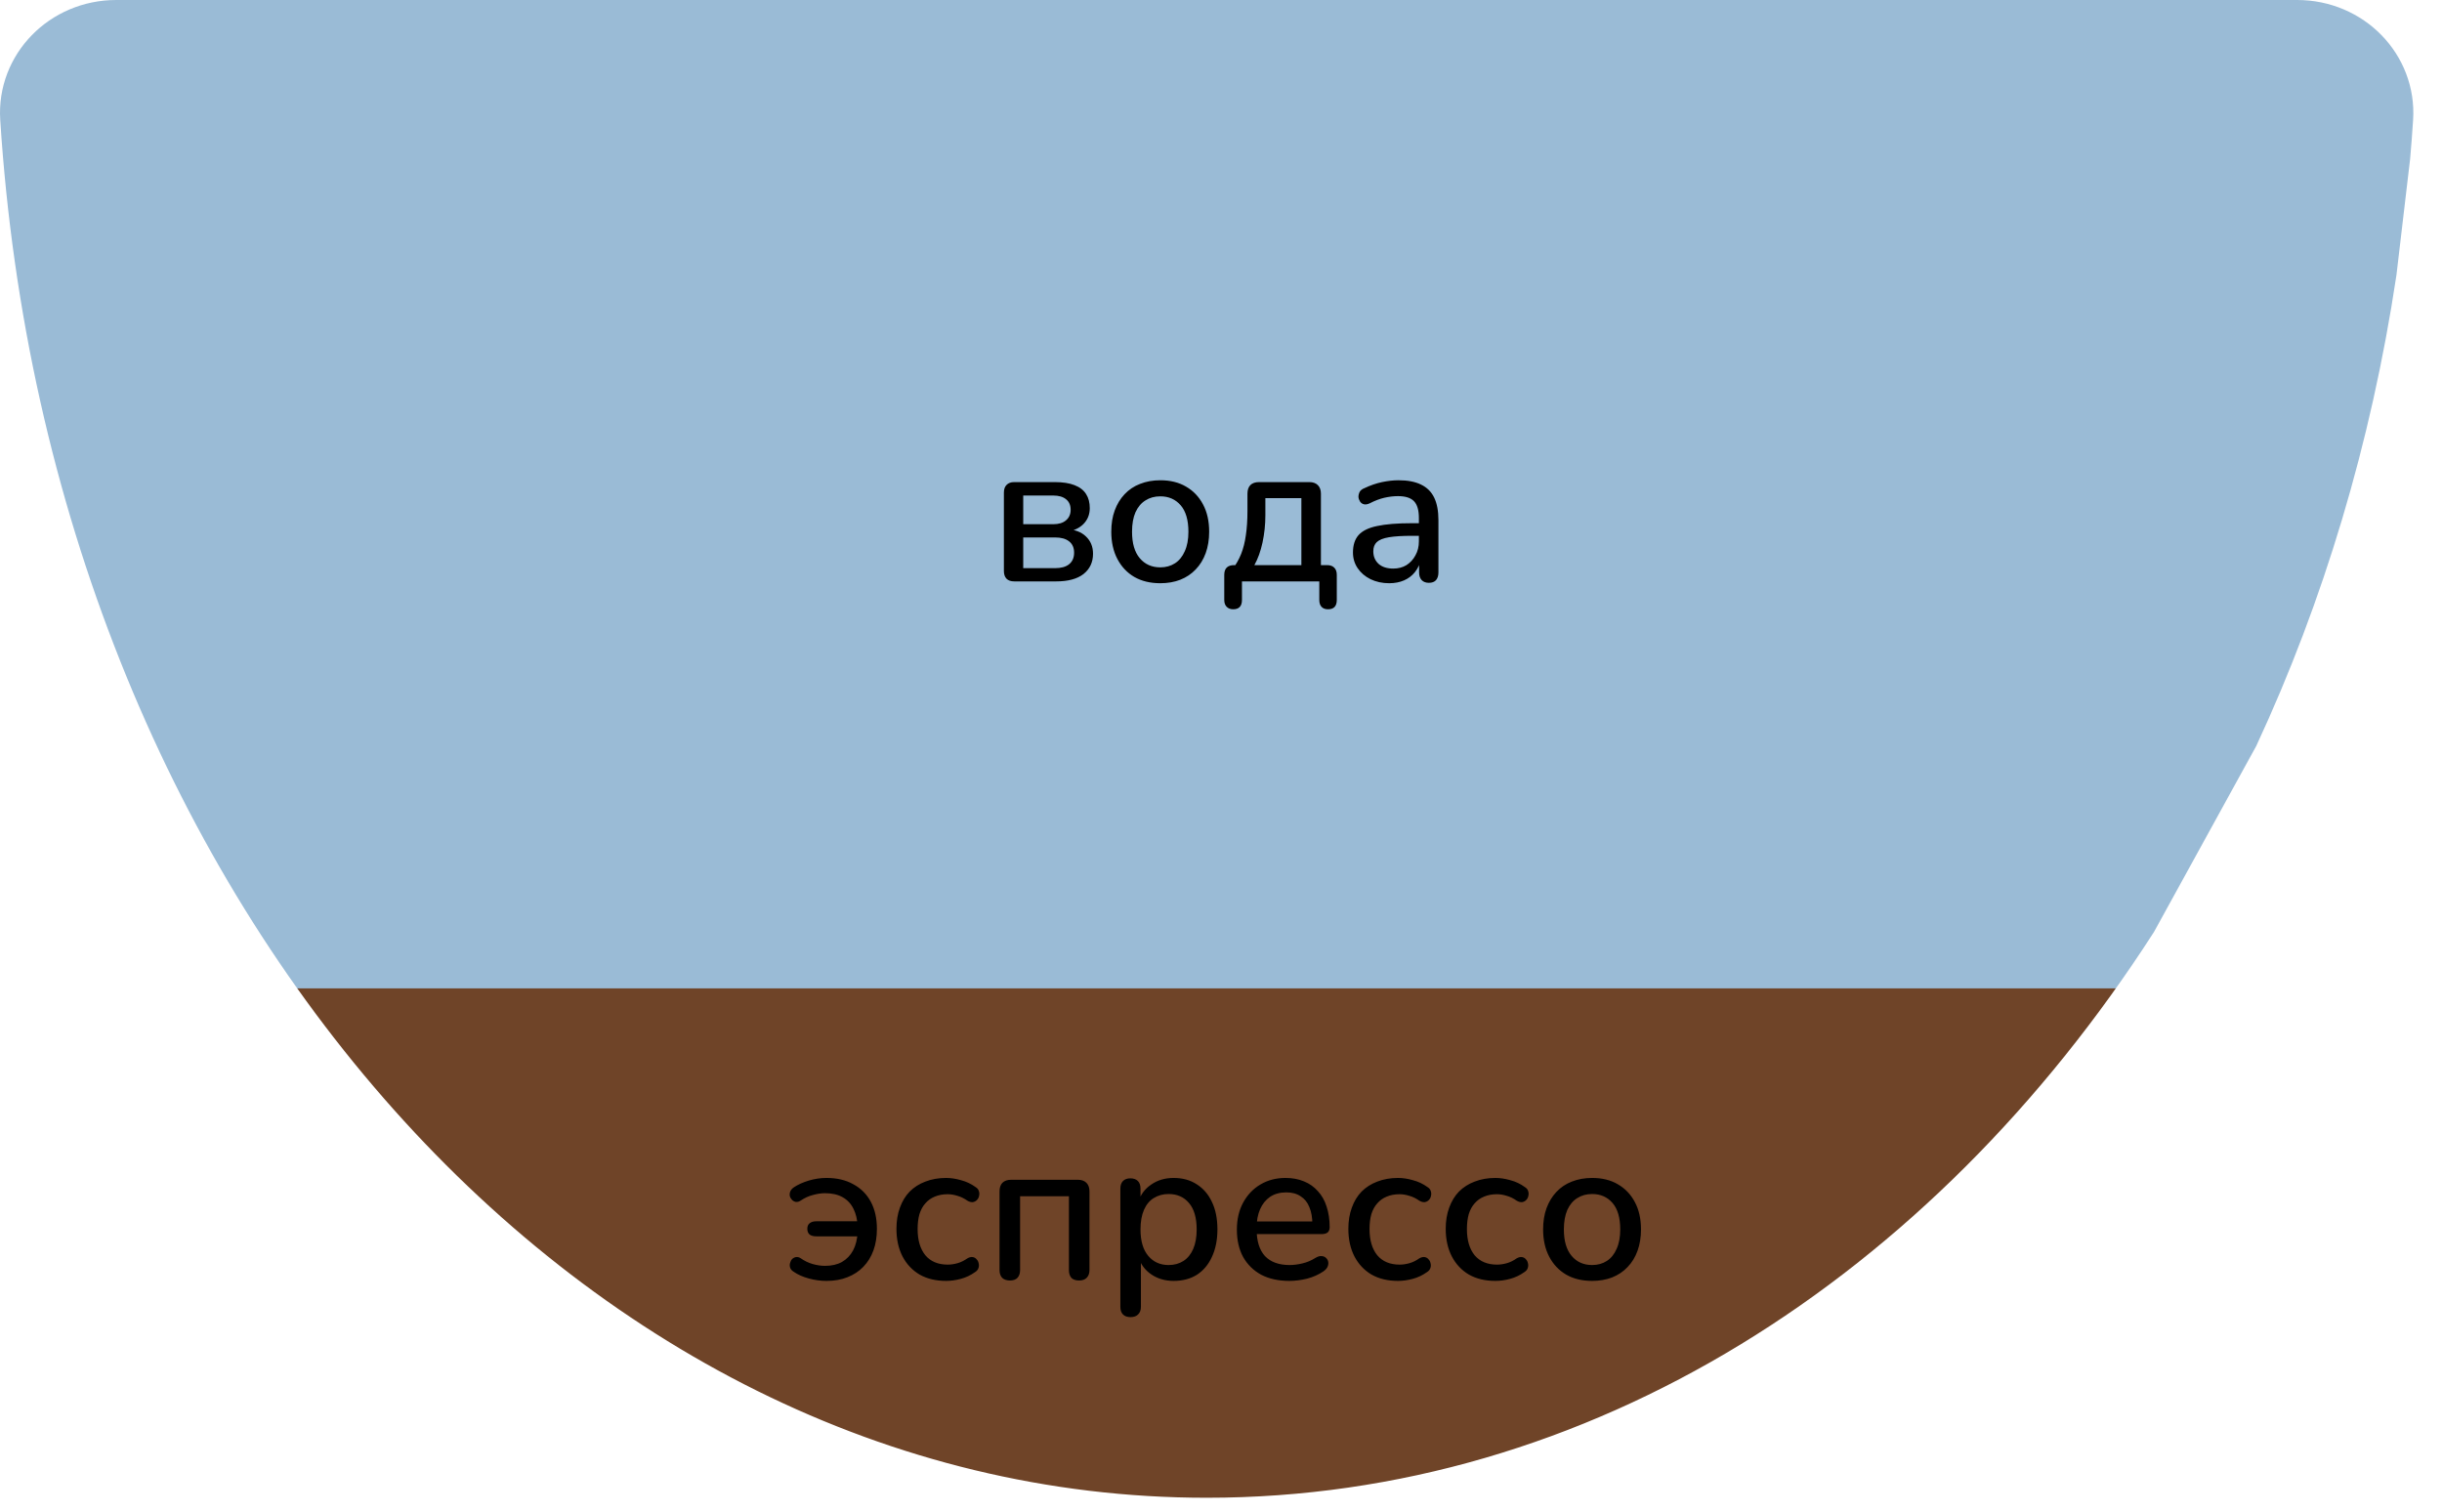
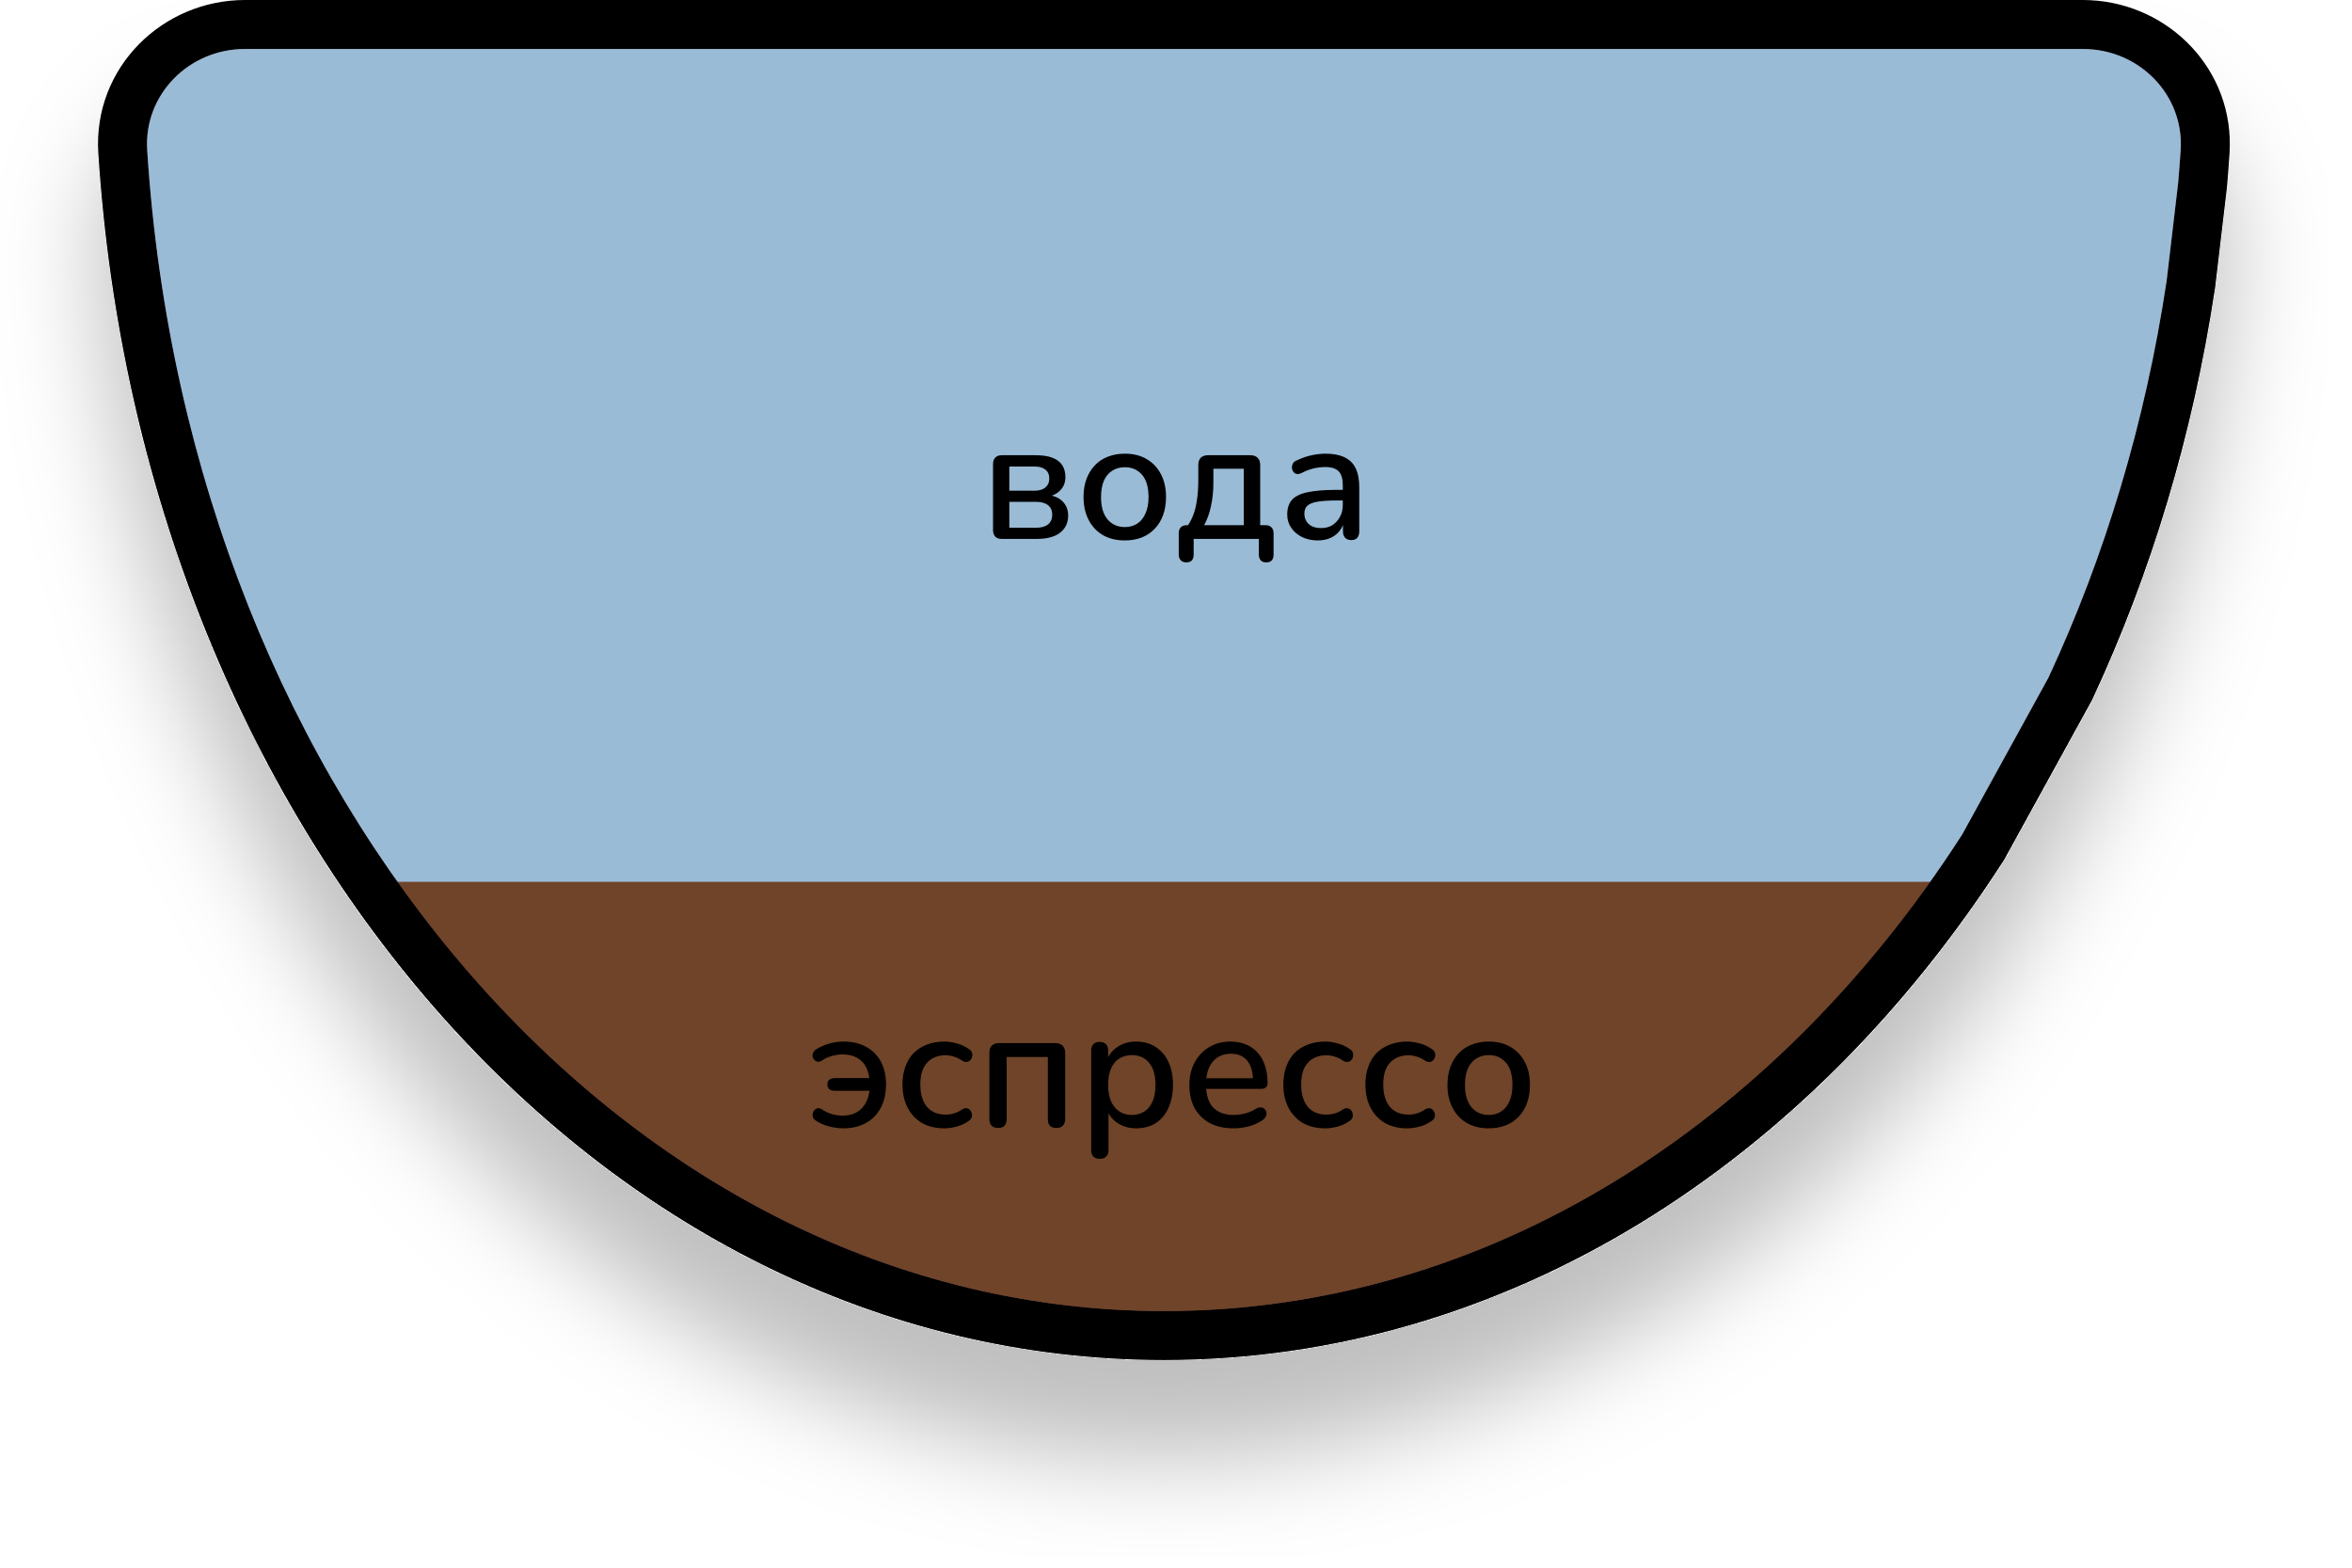
- <svg xmlns="http://www.w3.org/2000/svg" width="84" height="52" viewBox="0 0 84 52" fill="none">
-   <mask id="mask0_72_121" style="mask-type:alpha" maskUnits="userSpaceOnUse" x="0" y="0" width="84" height="52">
-     <path d="M3.999 1H79.016C80.757 1 82.113 2.405 82.008 4.059C81.98 4.494 81.947 4.928 81.909 5.362L81.441 9.335C80.586 15.023 78.964 20.372 76.717 25.212L73.231 31.551C65.747 43.169 54.283 50.523 41.507 50.523C20.338 50.522 2.682 30.253 1.006 4.059C0.9 2.405 2.258 1 3.999 1Z" fill="#633B48" stroke="#7F505F" stroke-width="2" />
-   </mask>
-   <g mask="url(#mask0_72_121)">
-     <path d="M-18 -6L29.36 -2.448C37.775 -1.817 46.225 -1.817 54.639 -2.448L102 -6V63H-18V-6Z" fill="#9ABBD6" />
-     <path d="M-18 34L42 34L102 34V103H-18V34Z" fill="#6F4428" />
+ <svg xmlns="http://www.w3.org/2000/svg" width="96" height="64" viewBox="0 0 96 64" fill="none">
+   <g filter="url(#filter0_d_72_121)">
+     <path d="M85.016 1L85.278 1.007C87.972 1.144 90.183 3.388 90.004 6.187C89.975 6.647 89.94 7.104 89.901 7.559L89.897 7.59L89.424 11.601L89.422 11.616L89.419 11.632C88.534 17.517 86.854 23.061 84.517 28.087L84.502 28.118L84.487 28.148L80.964 34.551L80.948 34.581L80.929 34.61C73.159 46.685 61.113 54.523 47.507 54.523C24.935 54.522 6.728 33.046 5.01 6.187C4.825 3.297 7.188 1 9.999 1H85.016Z" fill="#633B48" stroke="black" stroke-width="2" />
+     <mask id="mask0_72_121" style="mask-type:alpha" maskUnits="userSpaceOnUse" x="6" y="2" width="84" height="52">
+       <path d="M9.999 3H85.016C86.757 3 88.114 4.405 88.008 6.059C87.98 6.494 87.947 6.928 87.909 7.362L87.442 11.335C86.587 17.023 84.965 22.372 82.717 27.212L79.232 33.551C71.747 45.169 60.284 52.523 47.507 52.523C26.339 52.522 8.682 32.254 7.006 6.059C6.901 4.405 8.258 3 9.999 3Z" fill="#633B48" stroke="#7F505F" stroke-width="2" />
+     </mask>
+     <g mask="url(#mask0_72_121)">
+       <path d="M-12 -4L35.361 -0.448C43.775 0.183 52.225 0.183 60.64 -0.448L108 -4V65H-12V-4Z" fill="#9ABBD6" />
+       <path d="M-12 36L48 36L108 36V105H-12V36Z" fill="#6F4428" />
+     </g>
+     <path d="M34.428 46.063C34.228 46.063 34.025 46.035 33.819 45.979C33.614 45.923 33.441 45.846 33.301 45.748C33.241 45.711 33.201 45.666 33.182 45.615C33.164 45.559 33.161 45.505 33.175 45.454C33.189 45.398 33.213 45.351 33.245 45.314C33.283 45.277 33.327 45.253 33.378 45.244C33.434 45.235 33.49 45.249 33.546 45.286C33.672 45.375 33.808 45.44 33.952 45.482C34.102 45.524 34.244 45.545 34.379 45.545C34.608 45.545 34.802 45.501 34.96 45.412C35.124 45.319 35.252 45.186 35.345 45.013C35.439 44.836 35.49 44.626 35.499 44.383L35.667 44.53H34.078C33.98 44.53 33.903 44.509 33.847 44.467C33.796 44.42 33.77 44.355 33.77 44.271C33.77 44.187 33.796 44.124 33.847 44.082C33.903 44.035 33.98 44.012 34.078 44.012H35.667L35.499 44.18C35.49 43.951 35.443 43.753 35.359 43.585C35.275 43.412 35.152 43.279 34.988 43.186C34.825 43.093 34.622 43.046 34.379 43.046C34.249 43.046 34.109 43.067 33.959 43.109C33.815 43.146 33.677 43.209 33.546 43.298C33.49 43.335 33.434 43.352 33.378 43.347C33.327 43.338 33.283 43.314 33.245 43.277C33.208 43.24 33.182 43.195 33.168 43.144C33.159 43.093 33.164 43.041 33.182 42.99C33.206 42.934 33.248 42.885 33.308 42.843C33.448 42.75 33.619 42.673 33.819 42.612C34.025 42.551 34.228 42.521 34.428 42.521C34.788 42.521 35.096 42.593 35.352 42.738C35.614 42.878 35.814 43.079 35.954 43.34C36.094 43.601 36.164 43.912 36.164 44.271C36.164 44.546 36.125 44.794 36.045 45.013C35.966 45.232 35.849 45.421 35.695 45.58C35.546 45.734 35.364 45.853 35.149 45.937C34.939 46.021 34.699 46.063 34.428 46.063ZM38.544 46.063C38.194 46.063 37.891 45.991 37.634 45.846C37.382 45.697 37.186 45.489 37.046 45.223C36.906 44.952 36.836 44.635 36.836 44.271C36.836 44 36.876 43.758 36.955 43.543C37.035 43.324 37.147 43.139 37.291 42.99C37.441 42.841 37.62 42.726 37.83 42.647C38.045 42.563 38.283 42.521 38.544 42.521C38.708 42.521 38.878 42.547 39.055 42.598C39.237 42.645 39.405 42.724 39.559 42.836C39.62 42.873 39.657 42.92 39.671 42.976C39.69 43.027 39.692 43.081 39.678 43.137C39.669 43.193 39.643 43.242 39.601 43.284C39.564 43.321 39.517 43.345 39.461 43.354C39.405 43.359 39.345 43.342 39.279 43.305C39.167 43.226 39.053 43.17 38.936 43.137C38.82 43.1 38.708 43.081 38.6 43.081C38.432 43.081 38.283 43.109 38.152 43.165C38.026 43.216 37.919 43.293 37.83 43.396C37.742 43.494 37.674 43.618 37.627 43.767C37.585 43.916 37.564 44.087 37.564 44.278C37.564 44.661 37.653 44.962 37.83 45.181C38.012 45.396 38.269 45.503 38.6 45.503C38.708 45.503 38.82 45.487 38.936 45.454C39.053 45.421 39.167 45.365 39.279 45.286C39.345 45.249 39.405 45.235 39.461 45.244C39.517 45.253 39.562 45.279 39.594 45.321C39.632 45.358 39.655 45.405 39.664 45.461C39.678 45.512 39.676 45.566 39.657 45.622C39.639 45.678 39.599 45.725 39.538 45.762C39.389 45.869 39.226 45.946 39.048 45.993C38.876 46.04 38.708 46.063 38.544 46.063ZM40.739 46.049C40.627 46.049 40.538 46.019 40.473 45.958C40.412 45.893 40.382 45.804 40.382 45.692V42.983C40.382 42.857 40.415 42.759 40.48 42.689C40.55 42.619 40.65 42.584 40.781 42.584H43.077C43.203 42.584 43.301 42.619 43.371 42.689C43.441 42.759 43.476 42.857 43.476 42.983V45.692C43.476 45.804 43.443 45.893 43.378 45.958C43.317 46.019 43.231 46.049 43.119 46.049C43.002 46.049 42.914 46.019 42.853 45.958C42.797 45.893 42.769 45.804 42.769 45.692V43.151H41.089V45.692C41.089 45.804 41.059 45.893 40.998 45.958C40.942 46.019 40.856 46.049 40.739 46.049ZM44.888 47.309C44.776 47.309 44.69 47.279 44.629 47.218C44.569 47.157 44.538 47.069 44.538 46.952V42.892C44.538 42.775 44.569 42.687 44.629 42.626C44.69 42.565 44.774 42.535 44.881 42.535C44.993 42.535 45.08 42.565 45.14 42.626C45.201 42.687 45.231 42.775 45.231 42.892V43.501L45.154 43.354C45.229 43.102 45.376 42.901 45.595 42.752C45.815 42.598 46.074 42.521 46.372 42.521C46.676 42.521 46.939 42.593 47.163 42.738C47.392 42.883 47.567 43.086 47.688 43.347C47.814 43.608 47.877 43.923 47.877 44.292C47.877 44.651 47.814 44.966 47.688 45.237C47.567 45.503 47.394 45.708 47.17 45.853C46.946 45.993 46.68 46.063 46.372 46.063C46.078 46.063 45.822 45.988 45.602 45.839C45.383 45.69 45.236 45.491 45.161 45.244H45.245V46.952C45.245 47.069 45.213 47.157 45.147 47.218C45.087 47.279 45 47.309 44.888 47.309ZM46.197 45.517C46.393 45.517 46.564 45.47 46.708 45.377C46.853 45.284 46.965 45.146 47.044 44.964C47.124 44.782 47.163 44.558 47.163 44.292C47.163 43.891 47.075 43.587 46.897 43.382C46.725 43.177 46.491 43.074 46.197 43.074C46.006 43.074 45.836 43.121 45.686 43.214C45.542 43.303 45.43 43.438 45.35 43.62C45.271 43.802 45.231 44.026 45.231 44.292C45.231 44.689 45.32 44.992 45.497 45.202C45.675 45.412 45.908 45.517 46.197 45.517ZM50.352 46.063C49.979 46.063 49.657 45.993 49.386 45.853C49.12 45.708 48.913 45.505 48.763 45.244C48.619 44.978 48.546 44.663 48.546 44.299C48.546 43.944 48.619 43.634 48.763 43.368C48.908 43.102 49.106 42.894 49.358 42.745C49.61 42.596 49.897 42.521 50.219 42.521C50.457 42.521 50.67 42.561 50.856 42.64C51.043 42.715 51.202 42.827 51.332 42.976C51.468 43.121 51.568 43.298 51.633 43.508C51.703 43.718 51.738 43.954 51.738 44.215C51.738 44.294 51.715 44.355 51.668 44.397C51.622 44.434 51.552 44.453 51.458 44.453H49.106V44.019H51.262L51.143 44.117C51.143 43.884 51.108 43.685 51.038 43.522C50.973 43.359 50.873 43.235 50.737 43.151C50.607 43.062 50.443 43.018 50.247 43.018C50.028 43.018 49.841 43.069 49.687 43.172C49.538 43.275 49.424 43.417 49.344 43.599C49.265 43.781 49.225 43.993 49.225 44.236V44.278C49.225 44.689 49.321 44.999 49.512 45.209C49.708 45.414 49.991 45.517 50.359 45.517C50.499 45.517 50.646 45.498 50.8 45.461C50.959 45.424 51.108 45.361 51.248 45.272C51.328 45.225 51.398 45.204 51.458 45.209C51.524 45.214 51.575 45.235 51.612 45.272C51.654 45.309 51.68 45.356 51.689 45.412C51.699 45.468 51.689 45.526 51.661 45.587C51.633 45.643 51.584 45.694 51.514 45.741C51.356 45.848 51.171 45.93 50.961 45.986C50.751 46.037 50.548 46.063 50.352 46.063ZM54.089 46.063C53.739 46.063 53.436 45.991 53.179 45.846C52.927 45.697 52.731 45.489 52.591 45.223C52.451 44.952 52.381 44.635 52.381 44.271C52.381 44 52.421 43.758 52.5 43.543C52.58 43.324 52.691 43.139 52.836 42.99C52.986 42.841 53.165 42.726 53.375 42.647C53.59 42.563 53.828 42.521 54.089 42.521C54.252 42.521 54.423 42.547 54.6 42.598C54.782 42.645 54.95 42.724 55.104 42.836C55.165 42.873 55.202 42.92 55.216 42.976C55.235 43.027 55.237 43.081 55.223 43.137C55.214 43.193 55.188 43.242 55.146 43.284C55.109 43.321 55.062 43.345 55.006 43.354C54.95 43.359 54.889 43.342 54.824 43.305C54.712 43.226 54.598 43.17 54.481 43.137C54.364 43.1 54.252 43.081 54.145 43.081C53.977 43.081 53.828 43.109 53.697 43.165C53.571 43.216 53.464 43.293 53.375 43.396C53.286 43.494 53.219 43.618 53.172 43.767C53.13 43.916 53.109 44.087 53.109 44.278C53.109 44.661 53.198 44.962 53.375 45.181C53.557 45.396 53.814 45.503 54.145 45.503C54.252 45.503 54.364 45.487 54.481 45.454C54.598 45.421 54.712 45.365 54.824 45.286C54.889 45.249 54.95 45.235 55.006 45.244C55.062 45.253 55.106 45.279 55.139 45.321C55.176 45.358 55.2 45.405 55.209 45.461C55.223 45.512 55.221 45.566 55.202 45.622C55.184 45.678 55.144 45.725 55.083 45.762C54.934 45.869 54.77 45.946 54.593 45.993C54.42 46.04 54.252 46.063 54.089 46.063ZM57.439 46.063C57.089 46.063 56.785 45.991 56.529 45.846C56.277 45.697 56.081 45.489 55.941 45.223C55.801 44.952 55.731 44.635 55.731 44.271C55.731 44 55.77 43.758 55.85 43.543C55.929 43.324 56.041 43.139 56.186 42.99C56.335 42.841 56.515 42.726 56.725 42.647C56.94 42.563 57.178 42.521 57.439 42.521C57.602 42.521 57.773 42.547 57.95 42.598C58.132 42.645 58.3 42.724 58.454 42.836C58.514 42.873 58.552 42.92 58.566 42.976C58.584 43.027 58.587 43.081 58.573 43.137C58.563 43.193 58.538 43.242 58.496 43.284C58.459 43.321 58.412 43.345 58.356 43.354C58.3 43.359 58.239 43.342 58.174 43.305C58.062 43.226 57.947 43.17 57.831 43.137C57.714 43.1 57.602 43.081 57.495 43.081C57.327 43.081 57.178 43.109 57.047 43.165C56.921 43.216 56.813 43.293 56.725 43.396C56.636 43.494 56.569 43.618 56.522 43.767C56.48 43.916 56.459 44.087 56.459 44.278C56.459 44.661 56.547 44.962 56.725 45.181C56.907 45.396 57.163 45.503 57.495 45.503C57.602 45.503 57.714 45.487 57.831 45.454C57.947 45.421 58.062 45.365 58.174 45.286C58.239 45.249 58.3 45.235 58.356 45.244C58.412 45.253 58.456 45.279 58.489 45.321C58.526 45.358 58.55 45.405 58.559 45.461C58.573 45.512 58.571 45.566 58.552 45.622C58.533 45.678 58.493 45.725 58.433 45.762C58.283 45.869 58.12 45.946 57.943 45.993C57.77 46.04 57.602 46.063 57.439 46.063ZM60.767 46.063C60.422 46.063 60.123 45.991 59.871 45.846C59.624 45.701 59.43 45.496 59.29 45.23C59.15 44.964 59.08 44.651 59.08 44.292C59.08 44.017 59.12 43.772 59.199 43.557C59.279 43.342 59.391 43.158 59.535 43.004C59.685 42.845 59.862 42.726 60.067 42.647C60.277 42.563 60.511 42.521 60.767 42.521C61.108 42.521 61.402 42.593 61.649 42.738C61.901 42.883 62.097 43.088 62.237 43.354C62.377 43.615 62.447 43.928 62.447 44.292C62.447 44.563 62.408 44.808 62.328 45.027C62.249 45.246 62.135 45.433 61.985 45.587C61.841 45.741 61.663 45.86 61.453 45.944C61.248 46.023 61.019 46.063 60.767 46.063ZM60.767 45.517C60.959 45.517 61.127 45.47 61.271 45.377C61.416 45.284 61.528 45.146 61.607 44.964C61.691 44.782 61.733 44.558 61.733 44.292C61.733 43.891 61.645 43.587 61.467 43.382C61.29 43.177 61.057 43.074 60.767 43.074C60.571 43.074 60.401 43.121 60.256 43.214C60.112 43.303 59.997 43.438 59.913 43.62C59.834 43.802 59.794 44.026 59.794 44.292C59.794 44.689 59.883 44.992 60.06 45.202C60.238 45.412 60.473 45.517 60.767 45.517Z" fill="black" />
+     <path d="M40.889 22C40.773 22 40.684 21.97 40.623 21.909C40.563 21.844 40.532 21.755 40.532 21.643V18.948C40.532 18.831 40.563 18.743 40.623 18.682C40.684 18.617 40.773 18.584 40.889 18.584H42.275C42.555 18.584 42.784 18.619 42.961 18.689C43.143 18.759 43.276 18.862 43.36 18.997C43.444 19.128 43.486 19.289 43.486 19.48C43.486 19.699 43.412 19.884 43.262 20.033C43.113 20.178 42.917 20.264 42.674 20.292V20.201C42.968 20.215 43.195 20.299 43.353 20.453C43.517 20.607 43.598 20.805 43.598 21.048C43.598 21.342 43.489 21.575 43.269 21.748C43.05 21.916 42.737 22 42.331 22H40.889ZM41.197 21.545H42.289C42.499 21.545 42.66 21.501 42.772 21.412C42.889 21.319 42.947 21.186 42.947 21.013C42.947 20.84 42.889 20.71 42.772 20.621C42.66 20.532 42.499 20.488 42.289 20.488H41.197V21.545ZM41.197 20.033H42.226C42.418 20.033 42.565 19.989 42.667 19.9C42.775 19.811 42.828 19.69 42.828 19.536C42.828 19.377 42.775 19.256 42.667 19.172C42.565 19.088 42.418 19.046 42.226 19.046H41.197V20.033ZM45.913 22.063C45.568 22.063 45.269 21.991 45.017 21.846C44.77 21.701 44.576 21.496 44.436 21.23C44.296 20.964 44.226 20.651 44.226 20.292C44.226 20.017 44.266 19.772 44.345 19.557C44.424 19.342 44.536 19.158 44.681 19.004C44.83 18.845 45.008 18.726 45.213 18.647C45.423 18.563 45.656 18.521 45.913 18.521C46.254 18.521 46.548 18.593 46.795 18.738C47.047 18.883 47.243 19.088 47.383 19.354C47.523 19.615 47.593 19.928 47.593 20.292C47.593 20.563 47.553 20.808 47.474 21.027C47.395 21.246 47.28 21.433 47.131 21.587C46.986 21.741 46.809 21.86 46.599 21.944C46.394 22.023 46.165 22.063 45.913 22.063ZM45.913 21.517C46.104 21.517 46.272 21.47 46.417 21.377C46.562 21.284 46.674 21.146 46.753 20.964C46.837 20.782 46.879 20.558 46.879 20.292C46.879 19.891 46.79 19.587 46.613 19.382C46.436 19.177 46.202 19.074 45.913 19.074C45.717 19.074 45.547 19.121 45.402 19.214C45.257 19.303 45.143 19.438 45.059 19.62C44.98 19.802 44.94 20.026 44.94 20.292C44.94 20.689 45.029 20.992 45.206 21.202C45.383 21.412 45.619 21.517 45.913 21.517ZM48.42 22.959C48.327 22.959 48.252 22.931 48.196 22.875C48.14 22.819 48.112 22.74 48.112 22.637V21.776C48.112 21.552 48.226 21.44 48.455 21.44H48.812L48.392 21.587C48.518 21.419 48.618 21.242 48.693 21.055C48.768 20.868 48.821 20.656 48.854 20.418C48.891 20.175 48.91 19.895 48.91 19.578V18.983C48.91 18.857 48.943 18.759 49.008 18.689C49.078 18.619 49.178 18.584 49.309 18.584H51.038C51.164 18.584 51.262 18.619 51.332 18.689C51.402 18.759 51.437 18.857 51.437 18.983V21.769L51.108 21.44H51.647C51.754 21.44 51.836 21.468 51.892 21.524C51.953 21.58 51.983 21.664 51.983 21.776V22.637C51.983 22.852 51.883 22.959 51.682 22.959C51.584 22.959 51.509 22.931 51.458 22.875C51.407 22.819 51.381 22.74 51.381 22.637V22H48.721V22.637C48.721 22.852 48.621 22.959 48.42 22.959ZM49.148 21.44H50.765V19.137H49.526V19.725C49.526 20.047 49.493 20.36 49.428 20.663C49.363 20.966 49.269 21.225 49.148 21.44ZM53.786 22.063C53.548 22.063 53.333 22.016 53.142 21.923C52.955 21.83 52.808 21.704 52.701 21.545C52.593 21.386 52.54 21.207 52.54 21.006C52.54 20.754 52.603 20.556 52.729 20.411C52.859 20.262 53.072 20.157 53.366 20.096C53.664 20.031 54.066 19.998 54.57 19.998H54.899V20.432H54.577C54.241 20.432 53.975 20.448 53.779 20.481C53.583 20.514 53.443 20.57 53.359 20.649C53.279 20.724 53.24 20.829 53.24 20.964C53.24 21.141 53.3 21.286 53.422 21.398C53.543 21.505 53.711 21.559 53.926 21.559C54.098 21.559 54.25 21.519 54.381 21.44C54.511 21.356 54.614 21.244 54.689 21.104C54.768 20.964 54.808 20.803 54.808 20.621V19.816C54.808 19.55 54.752 19.359 54.64 19.242C54.528 19.125 54.343 19.067 54.087 19.067C53.937 19.067 53.781 19.086 53.618 19.123C53.459 19.16 53.293 19.223 53.121 19.312C53.041 19.349 52.974 19.361 52.918 19.347C52.862 19.333 52.817 19.303 52.785 19.256C52.752 19.205 52.733 19.151 52.729 19.095C52.729 19.034 52.743 18.976 52.771 18.92C52.803 18.864 52.857 18.822 52.932 18.794C53.137 18.696 53.34 18.626 53.541 18.584C53.741 18.542 53.93 18.521 54.108 18.521C54.42 18.521 54.677 18.57 54.878 18.668C55.083 18.766 55.235 18.915 55.333 19.116C55.431 19.317 55.48 19.576 55.48 19.893V21.692C55.48 21.804 55.452 21.893 55.396 21.958C55.34 22.019 55.258 22.049 55.151 22.049C55.048 22.049 54.966 22.019 54.906 21.958C54.845 21.893 54.815 21.804 54.815 21.692V21.237H54.878C54.84 21.41 54.77 21.559 54.668 21.685C54.57 21.806 54.446 21.9 54.297 21.965C54.147 22.03 53.977 22.063 53.786 22.063Z" fill="black" />
  </g>
-   <path d="M28.428 44.063C28.227 44.063 28.024 44.035 27.819 43.979C27.614 43.923 27.441 43.846 27.301 43.748C27.24 43.711 27.201 43.666 27.182 43.615C27.163 43.559 27.161 43.505 27.175 43.454C27.189 43.398 27.212 43.351 27.245 43.314C27.282 43.277 27.327 43.253 27.378 43.244C27.434 43.235 27.49 43.249 27.546 43.286C27.672 43.375 27.807 43.44 27.952 43.482C28.101 43.524 28.244 43.545 28.379 43.545C28.608 43.545 28.801 43.501 28.96 43.412C29.123 43.319 29.252 43.186 29.345 43.013C29.438 42.836 29.49 42.626 29.499 42.383L29.667 42.53H28.078C27.98 42.53 27.903 42.509 27.847 42.467C27.796 42.42 27.77 42.355 27.77 42.271C27.77 42.187 27.796 42.124 27.847 42.082C27.903 42.035 27.98 42.012 28.078 42.012H29.667L29.499 42.18C29.49 41.951 29.443 41.753 29.359 41.585C29.275 41.412 29.151 41.279 28.988 41.186C28.825 41.093 28.622 41.046 28.379 41.046C28.248 41.046 28.108 41.067 27.959 41.109C27.814 41.146 27.677 41.209 27.546 41.298C27.49 41.335 27.434 41.352 27.378 41.347C27.327 41.338 27.282 41.314 27.245 41.277C27.208 41.24 27.182 41.195 27.168 41.144C27.159 41.093 27.163 41.041 27.182 40.99C27.205 40.934 27.247 40.885 27.308 40.843C27.448 40.75 27.618 40.673 27.819 40.612C28.024 40.551 28.227 40.521 28.428 40.521C28.787 40.521 29.095 40.593 29.352 40.738C29.613 40.878 29.814 41.079 29.954 41.34C30.094 41.601 30.164 41.912 30.164 42.271C30.164 42.546 30.124 42.794 30.045 43.013C29.966 43.232 29.849 43.421 29.695 43.58C29.546 43.734 29.364 43.853 29.149 43.937C28.939 44.021 28.699 44.063 28.428 44.063ZM32.544 44.063C32.194 44.063 31.891 43.991 31.634 43.846C31.382 43.697 31.186 43.489 31.046 43.223C30.906 42.952 30.836 42.635 30.836 42.271C30.836 42 30.876 41.758 30.955 41.543C31.034 41.324 31.146 41.139 31.291 40.99C31.44 40.841 31.62 40.726 31.83 40.647C32.045 40.563 32.283 40.521 32.544 40.521C32.707 40.521 32.878 40.547 33.055 40.598C33.237 40.645 33.405 40.724 33.559 40.836C33.62 40.873 33.657 40.92 33.671 40.976C33.69 41.027 33.692 41.081 33.678 41.137C33.669 41.193 33.643 41.242 33.601 41.284C33.564 41.321 33.517 41.345 33.461 41.354C33.405 41.359 33.344 41.342 33.279 41.305C33.167 41.226 33.053 41.17 32.936 41.137C32.819 41.1 32.707 41.081 32.6 41.081C32.432 41.081 32.283 41.109 32.152 41.165C32.026 41.216 31.919 41.293 31.83 41.396C31.741 41.494 31.674 41.618 31.627 41.767C31.585 41.916 31.564 42.087 31.564 42.278C31.564 42.661 31.653 42.962 31.83 43.181C32.012 43.396 32.269 43.503 32.6 43.503C32.707 43.503 32.819 43.487 32.936 43.454C33.053 43.421 33.167 43.365 33.279 43.286C33.344 43.249 33.405 43.235 33.461 43.244C33.517 43.253 33.561 43.279 33.594 43.321C33.631 43.358 33.655 43.405 33.664 43.461C33.678 43.512 33.676 43.566 33.657 43.622C33.638 43.678 33.599 43.725 33.538 43.762C33.389 43.869 33.225 43.946 33.048 43.993C32.875 44.04 32.707 44.063 32.544 44.063ZM34.739 44.049C34.627 44.049 34.538 44.019 34.473 43.958C34.412 43.893 34.382 43.804 34.382 43.692V40.983C34.382 40.857 34.414 40.759 34.48 40.689C34.55 40.619 34.65 40.584 34.781 40.584H37.077C37.203 40.584 37.301 40.619 37.371 40.689C37.441 40.759 37.476 40.857 37.476 40.983V43.692C37.476 43.804 37.443 43.893 37.378 43.958C37.317 44.019 37.231 44.049 37.119 44.049C37.002 44.049 36.913 44.019 36.853 43.958C36.797 43.893 36.769 43.804 36.769 43.692V41.151H35.089V43.692C35.089 43.804 35.058 43.893 34.998 43.958C34.942 44.019 34.855 44.049 34.739 44.049ZM38.888 45.309C38.776 45.309 38.69 45.279 38.629 45.218C38.568 45.157 38.538 45.069 38.538 44.952V40.892C38.538 40.775 38.568 40.687 38.629 40.626C38.69 40.565 38.774 40.535 38.881 40.535C38.993 40.535 39.079 40.565 39.14 40.626C39.201 40.687 39.231 40.775 39.231 40.892V41.501L39.154 41.354C39.229 41.102 39.376 40.901 39.595 40.752C39.814 40.598 40.073 40.521 40.372 40.521C40.675 40.521 40.939 40.593 41.163 40.738C41.392 40.883 41.567 41.086 41.688 41.347C41.814 41.608 41.877 41.923 41.877 42.292C41.877 42.651 41.814 42.966 41.688 43.237C41.567 43.503 41.394 43.708 41.17 43.853C40.946 43.993 40.68 44.063 40.372 44.063C40.078 44.063 39.821 43.988 39.602 43.839C39.383 43.69 39.236 43.491 39.161 43.244H39.245V44.952C39.245 45.069 39.212 45.157 39.147 45.218C39.086 45.279 39 45.309 38.888 45.309ZM40.197 43.517C40.393 43.517 40.563 43.47 40.708 43.377C40.853 43.284 40.965 43.146 41.044 42.964C41.123 42.782 41.163 42.558 41.163 42.292C41.163 41.891 41.074 41.587 40.897 41.382C40.724 41.177 40.491 41.074 40.197 41.074C40.006 41.074 39.835 41.121 39.686 41.214C39.541 41.303 39.429 41.438 39.35 41.62C39.271 41.802 39.231 42.026 39.231 42.292C39.231 42.689 39.32 42.992 39.497 43.202C39.674 43.412 39.908 43.517 40.197 43.517ZM44.352 44.063C43.979 44.063 43.657 43.993 43.386 43.853C43.12 43.708 42.912 43.505 42.763 43.244C42.618 42.978 42.546 42.663 42.546 42.299C42.546 41.944 42.618 41.634 42.763 41.368C42.908 41.102 43.106 40.894 43.358 40.745C43.61 40.596 43.897 40.521 44.219 40.521C44.457 40.521 44.669 40.561 44.856 40.64C45.043 40.715 45.201 40.827 45.332 40.976C45.467 41.121 45.568 41.298 45.633 41.508C45.703 41.718 45.738 41.954 45.738 42.215C45.738 42.294 45.715 42.355 45.668 42.397C45.621 42.434 45.551 42.453 45.458 42.453H43.106V42.019H45.262L45.143 42.117C45.143 41.884 45.108 41.685 45.038 41.522C44.973 41.359 44.872 41.235 44.737 41.151C44.606 41.062 44.443 41.018 44.247 41.018C44.028 41.018 43.841 41.069 43.687 41.172C43.538 41.275 43.423 41.417 43.344 41.599C43.265 41.781 43.225 41.993 43.225 42.236V42.278C43.225 42.689 43.321 42.999 43.512 43.209C43.708 43.414 43.99 43.517 44.359 43.517C44.499 43.517 44.646 43.498 44.8 43.461C44.959 43.424 45.108 43.361 45.248 43.272C45.327 43.225 45.397 43.204 45.458 43.209C45.523 43.214 45.575 43.235 45.612 43.272C45.654 43.309 45.68 43.356 45.689 43.412C45.698 43.468 45.689 43.526 45.661 43.587C45.633 43.643 45.584 43.694 45.514 43.741C45.355 43.848 45.171 43.93 44.961 43.986C44.751 44.037 44.548 44.063 44.352 44.063ZM48.089 44.063C47.739 44.063 47.436 43.991 47.179 43.846C46.927 43.697 46.731 43.489 46.591 43.223C46.451 42.952 46.381 42.635 46.381 42.271C46.381 42 46.421 41.758 46.5 41.543C46.579 41.324 46.691 41.139 46.836 40.99C46.985 40.841 47.165 40.726 47.375 40.647C47.59 40.563 47.828 40.521 48.089 40.521C48.252 40.521 48.423 40.547 48.6 40.598C48.782 40.645 48.95 40.724 49.104 40.836C49.165 40.873 49.202 40.92 49.216 40.976C49.235 41.027 49.237 41.081 49.223 41.137C49.214 41.193 49.188 41.242 49.146 41.284C49.109 41.321 49.062 41.345 49.006 41.354C48.95 41.359 48.889 41.342 48.824 41.305C48.712 41.226 48.598 41.17 48.481 41.137C48.364 41.1 48.252 41.081 48.145 41.081C47.977 41.081 47.828 41.109 47.697 41.165C47.571 41.216 47.464 41.293 47.375 41.396C47.286 41.494 47.219 41.618 47.172 41.767C47.13 41.916 47.109 42.087 47.109 42.278C47.109 42.661 47.198 42.962 47.375 43.181C47.557 43.396 47.814 43.503 48.145 43.503C48.252 43.503 48.364 43.487 48.481 43.454C48.598 43.421 48.712 43.365 48.824 43.286C48.889 43.249 48.95 43.235 49.006 43.244C49.062 43.253 49.106 43.279 49.139 43.321C49.176 43.358 49.2 43.405 49.209 43.461C49.223 43.512 49.221 43.566 49.202 43.622C49.183 43.678 49.144 43.725 49.083 43.762C48.934 43.869 48.77 43.946 48.593 43.993C48.42 44.04 48.252 44.063 48.089 44.063ZM51.438 44.063C51.089 44.063 50.785 43.991 50.529 43.846C50.276 43.697 50.081 43.489 49.941 43.223C49.8 42.952 49.73 42.635 49.73 42.271C49.73 42 49.77 41.758 49.849 41.543C49.929 41.324 50.041 41.139 50.185 40.99C50.335 40.841 50.514 40.726 50.724 40.647C50.939 40.563 51.177 40.521 51.438 40.521C51.602 40.521 51.772 40.547 51.95 40.598C52.132 40.645 52.3 40.724 52.453 40.836C52.514 40.873 52.551 40.92 52.566 40.976C52.584 41.027 52.587 41.081 52.572 41.137C52.563 41.193 52.538 41.242 52.495 41.284C52.458 41.321 52.411 41.345 52.355 41.354C52.3 41.359 52.239 41.342 52.173 41.305C52.062 41.226 51.947 41.17 51.831 41.137C51.714 41.1 51.602 41.081 51.495 41.081C51.327 41.081 51.177 41.109 51.047 41.165C50.92 41.216 50.813 41.293 50.724 41.396C50.636 41.494 50.568 41.618 50.522 41.767C50.48 41.916 50.459 42.087 50.459 42.278C50.459 42.661 50.547 42.962 50.724 43.181C50.907 43.396 51.163 43.503 51.495 43.503C51.602 43.503 51.714 43.487 51.831 43.454C51.947 43.421 52.062 43.365 52.173 43.286C52.239 43.249 52.3 43.235 52.355 43.244C52.411 43.253 52.456 43.279 52.489 43.321C52.526 43.358 52.549 43.405 52.559 43.461C52.572 43.512 52.57 43.566 52.551 43.622C52.533 43.678 52.493 43.725 52.432 43.762C52.283 43.869 52.12 43.946 51.943 43.993C51.77 44.04 51.602 44.063 51.438 44.063ZM54.767 44.063C54.422 44.063 54.123 43.991 53.871 43.846C53.624 43.701 53.43 43.496 53.29 43.23C53.15 42.964 53.08 42.651 53.08 42.292C53.08 42.017 53.12 41.772 53.199 41.557C53.279 41.342 53.391 41.158 53.535 41.004C53.684 40.845 53.862 40.726 54.067 40.647C54.277 40.563 54.511 40.521 54.767 40.521C55.108 40.521 55.402 40.593 55.649 40.738C55.901 40.883 56.097 41.088 56.237 41.354C56.377 41.615 56.447 41.928 56.447 42.292C56.447 42.563 56.407 42.808 56.328 43.027C56.249 43.246 56.135 43.433 55.985 43.587C55.84 43.741 55.663 43.86 55.453 43.944C55.248 44.023 55.019 44.063 54.767 44.063ZM54.767 43.517C54.959 43.517 55.127 43.47 55.271 43.377C55.416 43.284 55.528 43.146 55.607 42.964C55.691 42.782 55.733 42.558 55.733 42.292C55.733 41.891 55.645 41.587 55.467 41.382C55.29 41.177 55.056 41.074 54.767 41.074C54.571 41.074 54.401 41.121 54.256 41.214C54.111 41.303 53.997 41.438 53.913 41.62C53.834 41.802 53.794 42.026 53.794 42.292C53.794 42.689 53.883 42.992 54.06 43.202C54.237 43.412 54.473 43.517 54.767 43.517Z" fill="black" />
-   <path d="M34.889 20C34.772 20 34.684 19.97 34.623 19.909C34.562 19.844 34.532 19.755 34.532 19.643V16.948C34.532 16.831 34.562 16.743 34.623 16.682C34.684 16.617 34.772 16.584 34.889 16.584H36.275C36.555 16.584 36.784 16.619 36.961 16.689C37.143 16.759 37.276 16.862 37.36 16.997C37.444 17.128 37.486 17.289 37.486 17.48C37.486 17.699 37.411 17.884 37.262 18.033C37.113 18.178 36.917 18.264 36.674 18.292V18.201C36.968 18.215 37.194 18.299 37.353 18.453C37.516 18.607 37.598 18.805 37.598 19.048C37.598 19.342 37.488 19.575 37.269 19.748C37.05 19.916 36.737 20 36.331 20H34.889ZM35.197 19.545H36.289C36.499 19.545 36.66 19.501 36.772 19.412C36.889 19.319 36.947 19.186 36.947 19.013C36.947 18.84 36.889 18.71 36.772 18.621C36.66 18.532 36.499 18.488 36.289 18.488H35.197V19.545ZM35.197 18.033H36.226C36.417 18.033 36.564 17.989 36.667 17.9C36.774 17.811 36.828 17.69 36.828 17.536C36.828 17.377 36.774 17.256 36.667 17.172C36.564 17.088 36.417 17.046 36.226 17.046H35.197V18.033ZM39.913 20.063C39.567 20.063 39.269 19.991 39.017 19.846C38.769 19.701 38.576 19.496 38.436 19.23C38.296 18.964 38.226 18.651 38.226 18.292C38.226 18.017 38.265 17.772 38.345 17.557C38.424 17.342 38.536 17.158 38.681 17.004C38.83 16.845 39.007 16.726 39.213 16.647C39.423 16.563 39.656 16.521 39.913 16.521C40.253 16.521 40.547 16.593 40.795 16.738C41.047 16.883 41.243 17.088 41.383 17.354C41.523 17.615 41.593 17.928 41.593 18.292C41.593 18.563 41.553 18.808 41.474 19.027C41.394 19.246 41.28 19.433 41.131 19.587C40.986 19.741 40.809 19.86 40.599 19.944C40.393 20.023 40.165 20.063 39.913 20.063ZM39.913 19.517C40.104 19.517 40.272 19.47 40.417 19.377C40.561 19.284 40.673 19.146 40.753 18.964C40.837 18.782 40.879 18.558 40.879 18.292C40.879 17.891 40.79 17.587 40.613 17.382C40.435 17.177 40.202 17.074 39.913 17.074C39.717 17.074 39.546 17.121 39.402 17.214C39.257 17.303 39.143 17.438 39.059 17.62C38.979 17.802 38.94 18.026 38.94 18.292C38.94 18.689 39.028 18.992 39.206 19.202C39.383 19.412 39.619 19.517 39.913 19.517ZM42.42 20.959C42.326 20.959 42.252 20.931 42.196 20.875C42.14 20.819 42.112 20.74 42.112 20.637V19.776C42.112 19.552 42.226 19.44 42.455 19.44H42.812L42.392 19.587C42.518 19.419 42.618 19.242 42.693 19.055C42.767 18.868 42.821 18.656 42.854 18.418C42.891 18.175 42.91 17.895 42.91 17.578V16.983C42.91 16.857 42.942 16.759 43.008 16.689C43.078 16.619 43.178 16.584 43.309 16.584H45.038C45.164 16.584 45.262 16.619 45.332 16.689C45.402 16.759 45.437 16.857 45.437 16.983V19.769L45.108 19.44H45.647C45.754 19.44 45.836 19.468 45.892 19.524C45.952 19.58 45.983 19.664 45.983 19.776V20.637C45.983 20.852 45.882 20.959 45.682 20.959C45.584 20.959 45.509 20.931 45.458 20.875C45.406 20.819 45.381 20.74 45.381 20.637V20H42.721V20.637C42.721 20.852 42.62 20.959 42.42 20.959ZM43.148 19.44H44.765V17.137H43.526V17.725C43.526 18.047 43.493 18.36 43.428 18.663C43.362 18.966 43.269 19.225 43.148 19.44ZM47.785 20.063C47.547 20.063 47.333 20.016 47.141 19.923C46.955 19.83 46.808 19.704 46.7 19.545C46.593 19.386 46.539 19.207 46.539 19.006C46.539 18.754 46.602 18.556 46.728 18.411C46.859 18.262 47.071 18.157 47.365 18.096C47.664 18.031 48.065 17.998 48.569 17.998H48.898V18.432H48.576C48.24 18.432 47.974 18.448 47.778 18.481C47.582 18.514 47.442 18.57 47.358 18.649C47.279 18.724 47.239 18.829 47.239 18.964C47.239 19.141 47.3 19.286 47.421 19.398C47.543 19.505 47.711 19.559 47.925 19.559C48.098 19.559 48.25 19.519 48.38 19.44C48.511 19.356 48.614 19.244 48.688 19.104C48.768 18.964 48.807 18.803 48.807 18.621V17.816C48.807 17.55 48.751 17.359 48.639 17.242C48.527 17.125 48.343 17.067 48.086 17.067C47.937 17.067 47.781 17.086 47.617 17.123C47.459 17.16 47.293 17.223 47.12 17.312C47.041 17.349 46.973 17.361 46.917 17.347C46.861 17.333 46.817 17.303 46.784 17.256C46.752 17.205 46.733 17.151 46.728 17.095C46.728 17.034 46.742 16.976 46.77 16.92C46.803 16.864 46.857 16.822 46.931 16.794C47.137 16.696 47.34 16.626 47.54 16.584C47.741 16.542 47.93 16.521 48.107 16.521C48.42 16.521 48.677 16.57 48.877 16.668C49.083 16.766 49.234 16.915 49.332 17.116C49.43 17.317 49.479 17.576 49.479 17.893V19.692C49.479 19.804 49.451 19.893 49.395 19.958C49.339 20.019 49.258 20.049 49.15 20.049C49.048 20.049 48.966 20.019 48.905 19.958C48.845 19.893 48.814 19.804 48.814 19.692V19.237H48.877C48.84 19.41 48.77 19.559 48.667 19.685C48.569 19.806 48.446 19.9 48.296 19.965C48.147 20.03 47.977 20.063 47.785 20.063Z" fill="black" />
+   <defs>
+     <filter id="filter0_d_72_121" x="0" y="0" width="95.014" height="63.523" filterUnits="userSpaceOnUse" color-interpolation-filters="sRGB">
+       <feFlood flood-opacity="0" result="BackgroundImageFix" />
+       <feColorMatrix in="SourceAlpha" type="matrix" values="0 0 0 0 0 0 0 0 0 0 0 0 0 0 0 0 0 0 127 0" result="hardAlpha" />
+       <feOffset dy="4" />
+       <feGaussianBlur stdDeviation="2" />
+       <feComposite in2="hardAlpha" operator="out" />
+       <feColorMatrix type="matrix" values="0 0 0 0 0 0 0 0 0 0 0 0 0 0 0 0 0 0 0.25 0" />
+       <feBlend mode="normal" in2="BackgroundImageFix" result="effect1_dropShadow_72_121" />
+       <feBlend mode="normal" in="SourceGraphic" in2="effect1_dropShadow_72_121" result="shape" />
+     </filter>
+   </defs>
</svg>
